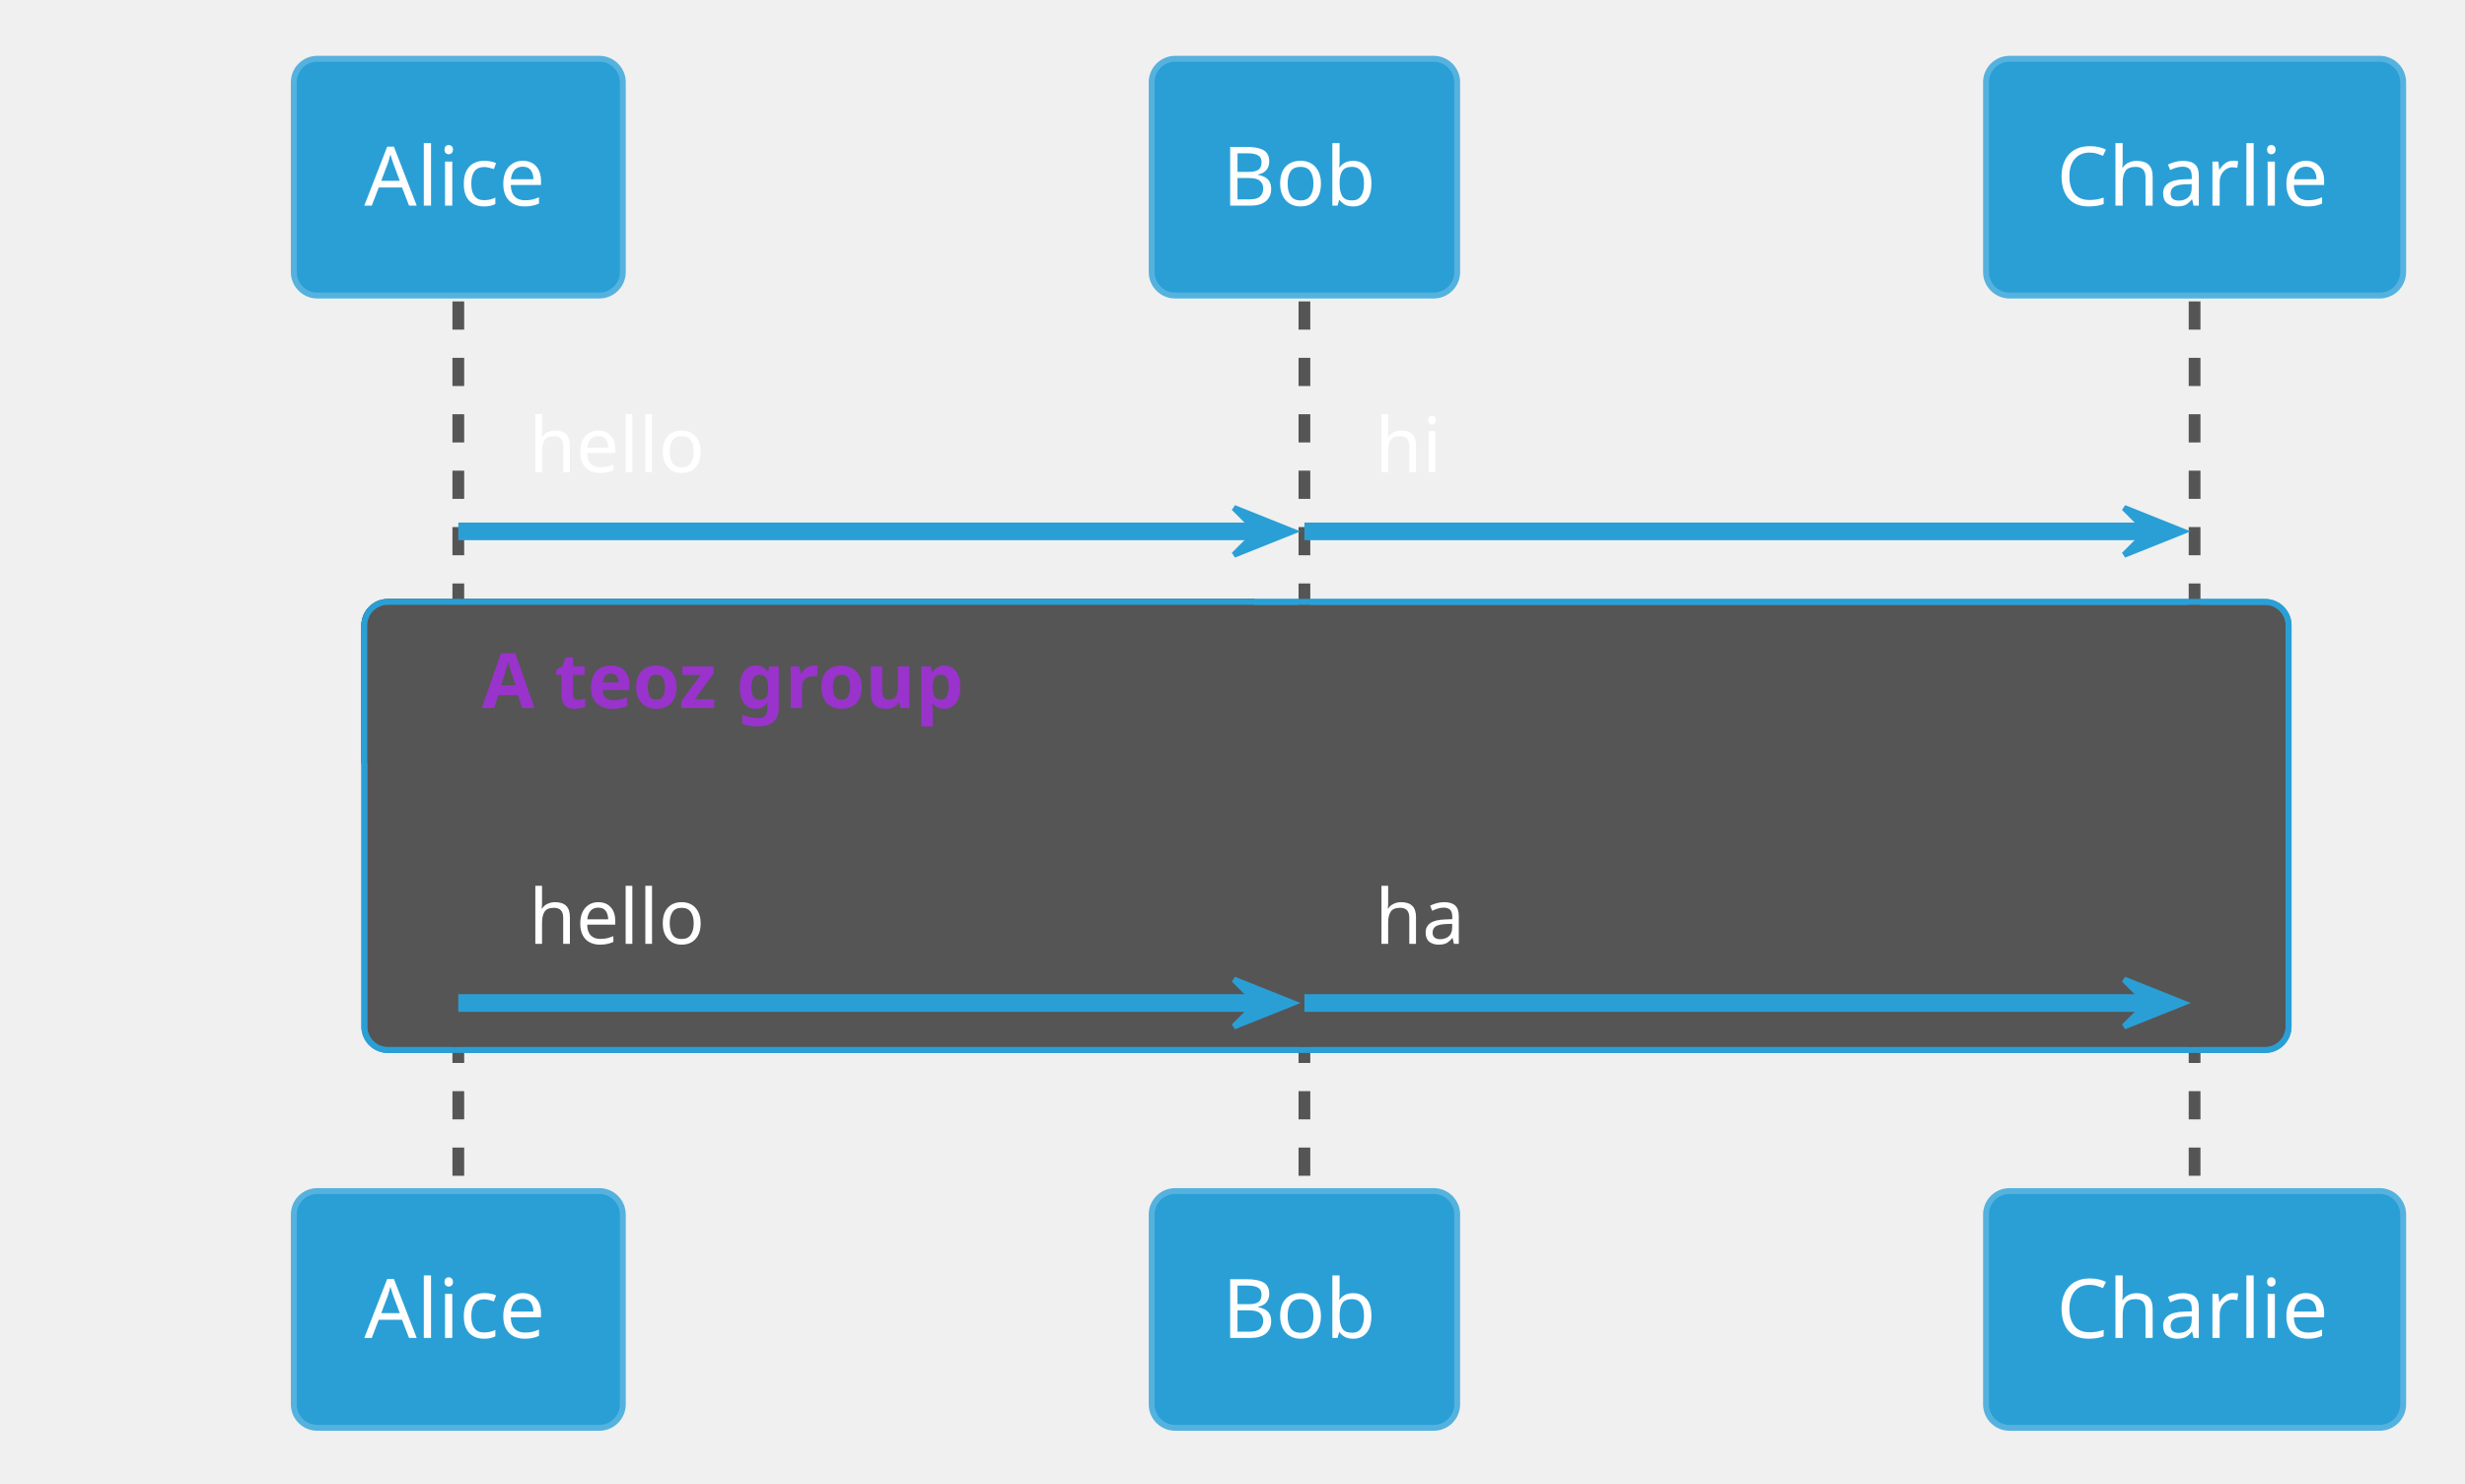
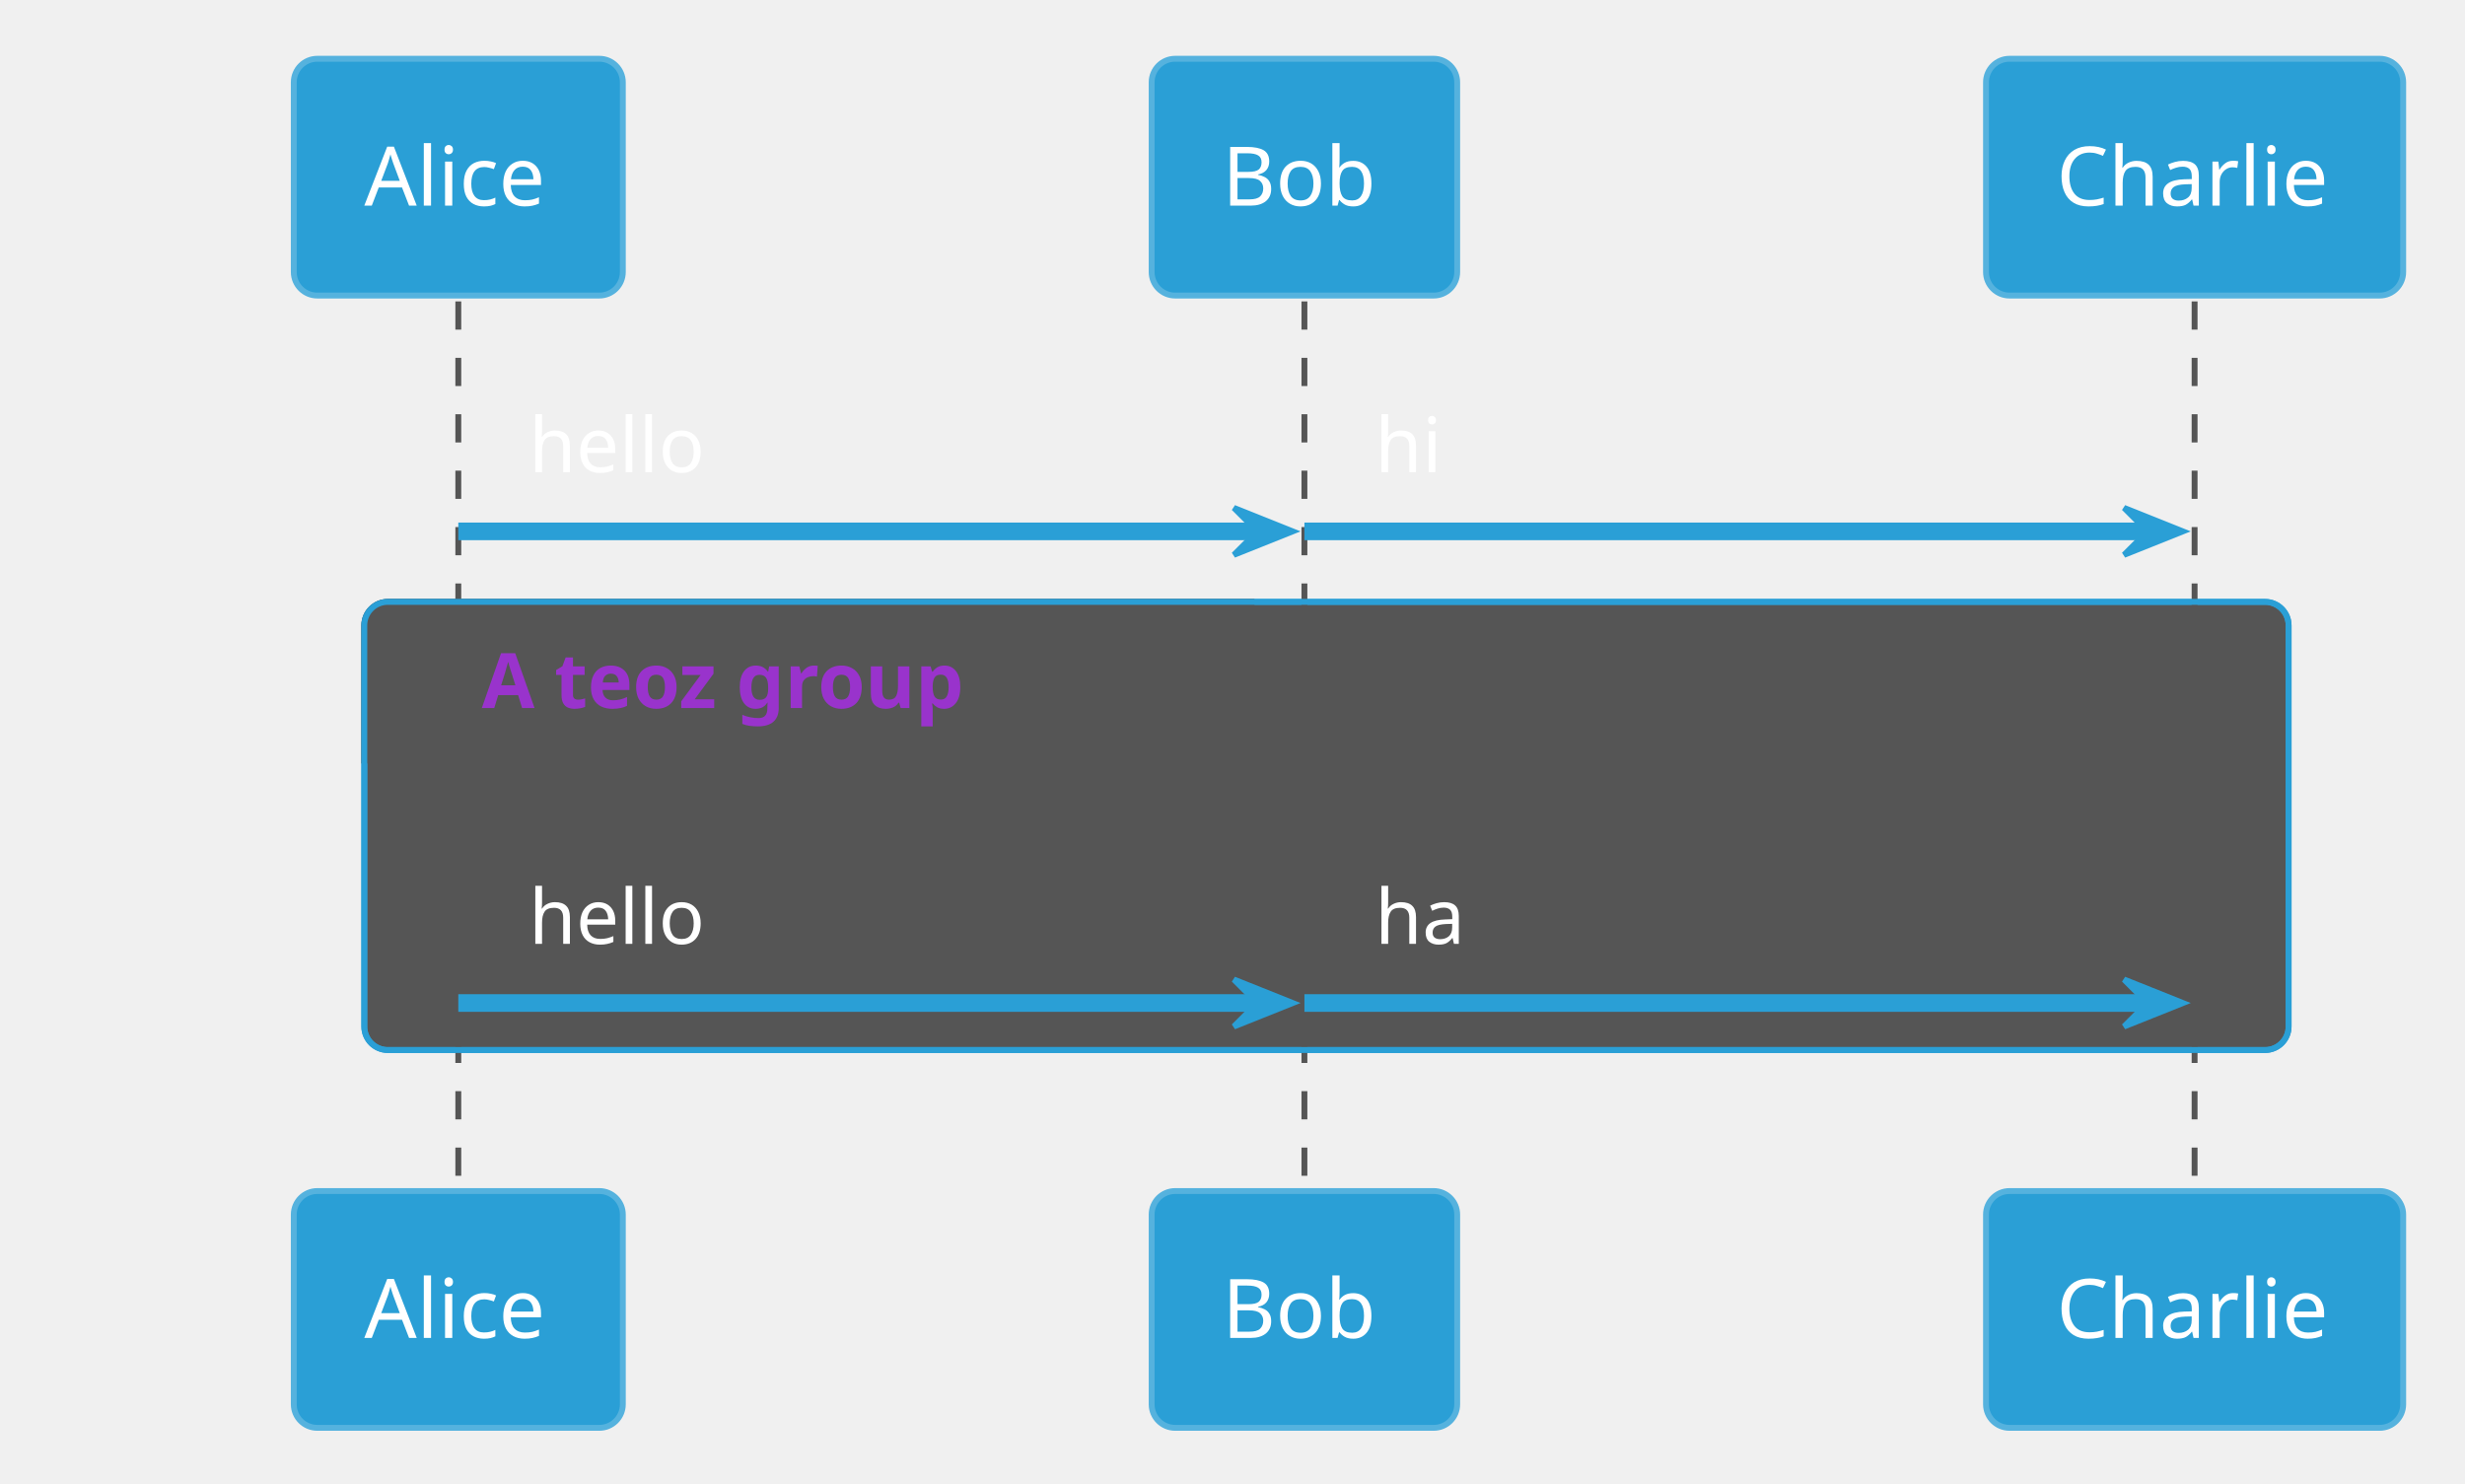
<svg xmlns="http://www.w3.org/2000/svg" contentScriptType="application/ecmascript" contentStyleType="text/css" height="263.542px" preserveAspectRatio="none" style="width:437px;height:263px;background:#00000000;" version="1.1" viewBox="0 0 437 263" width="437.5px" zoomAndPan="magnify">
  <defs />
  <g>
    <rect fill="#555555" height="79.443" rx="4.167" ry="4.167" style="stroke:#2A9FD6;stroke-width:1.042;" width="341.146" x="64.583" y="106.698" />
-     <line style="stroke:#555555;stroke-width:2.083;stroke-dasharray:5.0,5.0;" x1="81.25" x2="81.25" y1="53.434" y2="211.141" />
-     <line style="stroke:#555555;stroke-width:2.083;stroke-dasharray:5.0,5.0;" x1="231.25" x2="231.25" y1="53.434" y2="211.141" />
-     <line style="stroke:#555555;stroke-width:2.083;stroke-dasharray:5.0,5.0;" x1="389.062" x2="389.062" y1="53.434" y2="211.141" />
+     <line style="stroke:#555555;stroke-width:1.042;stroke-dasharray:5.0,5.0;" x1="81.25" x2="81.25" y1="53.434" y2="211.141" />
+     <line style="stroke:#555555;stroke-width:1.042;stroke-dasharray:5.0,5.0;" x1="231.25" x2="231.25" y1="53.434" y2="211.141" />
+     <line style="stroke:#555555;stroke-width:1.042;stroke-dasharray:5.0,5.0;" x1="389.062" x2="389.062" y1="53.434" y2="211.141" />
    <rect fill="#2A9FD6" height="41.976" rx="4.167" ry="4.167" style="stroke:#55B2DE;stroke-width:1.042;" width="58.333" x="52.083" y="10.417" />
    <text fill="#FFFFFF" font-family="&quot;Verdana&quot;" font-size="14.583" lengthAdjust="spacing" textLength="33.333" x="64.583" y="36.453">Alice</text>
    <rect fill="#2A9FD6" height="41.976" rx="4.167" ry="4.167" style="stroke:#55B2DE;stroke-width:1.042;" width="54.167" x="204.167" y="10.417" />
    <text fill="#FFFFFF" font-family="&quot;Verdana&quot;" font-size="14.583" lengthAdjust="spacing" textLength="29.167" x="216.667" y="36.453">Bob</text>
    <rect fill="#2A9FD6" height="41.976" rx="4.167" ry="4.167" style="stroke:#55B2DE;stroke-width:1.042;" width="73.958" x="352.083" y="10.417" />
    <text fill="#FFFFFF" font-family="&quot;Verdana&quot;" font-size="14.583" lengthAdjust="spacing" textLength="48.958" x="364.583" y="36.453">Charlie</text>
    <rect fill="#2A9FD6" height="41.976" rx="4.167" ry="4.167" style="stroke:#55B2DE;stroke-width:1.042;" width="58.333" x="52.083" y="211.141" />
    <text fill="#FFFFFF" font-family="&quot;Verdana&quot;" font-size="14.583" lengthAdjust="spacing" textLength="33.333" x="64.583" y="237.178">Alice</text>
    <rect fill="#2A9FD6" height="41.976" rx="4.167" ry="4.167" style="stroke:#55B2DE;stroke-width:1.042;" width="54.167" x="204.167" y="211.141" />
    <text fill="#FFFFFF" font-family="&quot;Verdana&quot;" font-size="14.583" lengthAdjust="spacing" textLength="29.167" x="216.667" y="237.178">Bob</text>
    <rect fill="#2A9FD6" height="41.976" rx="4.167" ry="4.167" style="stroke:#55B2DE;stroke-width:1.042;" width="73.958" x="352.083" y="211.141" />
    <text fill="#FFFFFF" font-family="&quot;Verdana&quot;" font-size="14.583" lengthAdjust="spacing" textLength="48.958" x="364.583" y="237.178">Charlie</text>
    <polygon fill="#2A9FD6" points="218.75,90.031,229.167,94.198,218.75,98.364,222.917,94.198" style="stroke:#2A9FD6;stroke-width:1.042;" />
    <line style="stroke:#2A9FD6;stroke-width:3.125;" x1="81.25" x2="225" y1="94.198" y2="94.198" />
    <text fill="#FFFFFF" font-family="&quot;Verdana&quot;" font-size="13.542" lengthAdjust="spacing" textLength="31.25" x="93.75" y="83.712">hello</text>
    <polygon fill="#2A9FD6" points="376.562,90.031,386.979,94.198,376.562,98.364,380.729,94.198" style="stroke:#2A9FD6;stroke-width:1.042;" />
    <line style="stroke:#2A9FD6;stroke-width:3.125;" x1="231.25" x2="382.812" y1="94.198" y2="94.198" />
    <text fill="#FFFFFF" font-family="&quot;Verdana&quot;" font-size="13.542" lengthAdjust="spacing" textLength="11.458" x="243.75" y="83.712">hi</text>
    <path d="M68.75,106.698 L221.875,106.698 L221.875,124.406 L211.458,134.823 L64.583,134.823 L64.583,110.864 A4.167,4.167 0 0 1 68.75,106.698 " fill="#555555" style="stroke:#555555;stroke-width:1.042;" />
    <rect fill="none" height="79.443" rx="4.167" ry="4.167" style="stroke:#2A9FD6;stroke-width:1.042;" width="341.146" x="64.583" y="106.698" />
    <text fill="#9933CC" font-family="&quot;Verdana&quot;" font-size="13.542" font-weight="bold" lengthAdjust="spacing" textLength="100" x="85.417" y="125.517">A teoz group</text>
    <polygon fill="#2A9FD6" points="218.75,173.641,229.167,177.808,218.75,181.974,222.917,177.808" style="stroke:#2A9FD6;stroke-width:1.042;" />
    <line style="stroke:#2A9FD6;stroke-width:3.125;" x1="81.25" x2="225" y1="177.808" y2="177.808" />
    <text fill="#FFFFFF" font-family="&quot;Verdana&quot;" font-size="13.542" lengthAdjust="spacing" textLength="31.25" x="93.75" y="167.322">hello</text>
    <polygon fill="#2A9FD6" points="376.562,173.641,386.979,177.808,376.562,181.974,380.729,177.808" style="stroke:#2A9FD6;stroke-width:1.042;" />
    <line style="stroke:#2A9FD6;stroke-width:3.125;" x1="231.25" x2="382.812" y1="177.808" y2="177.808" />
    <text fill="#FFFFFF" font-family="&quot;Verdana&quot;" font-size="13.542" lengthAdjust="spacing" textLength="16.667" x="243.75" y="167.322">ha</text>
  </g>
</svg>
